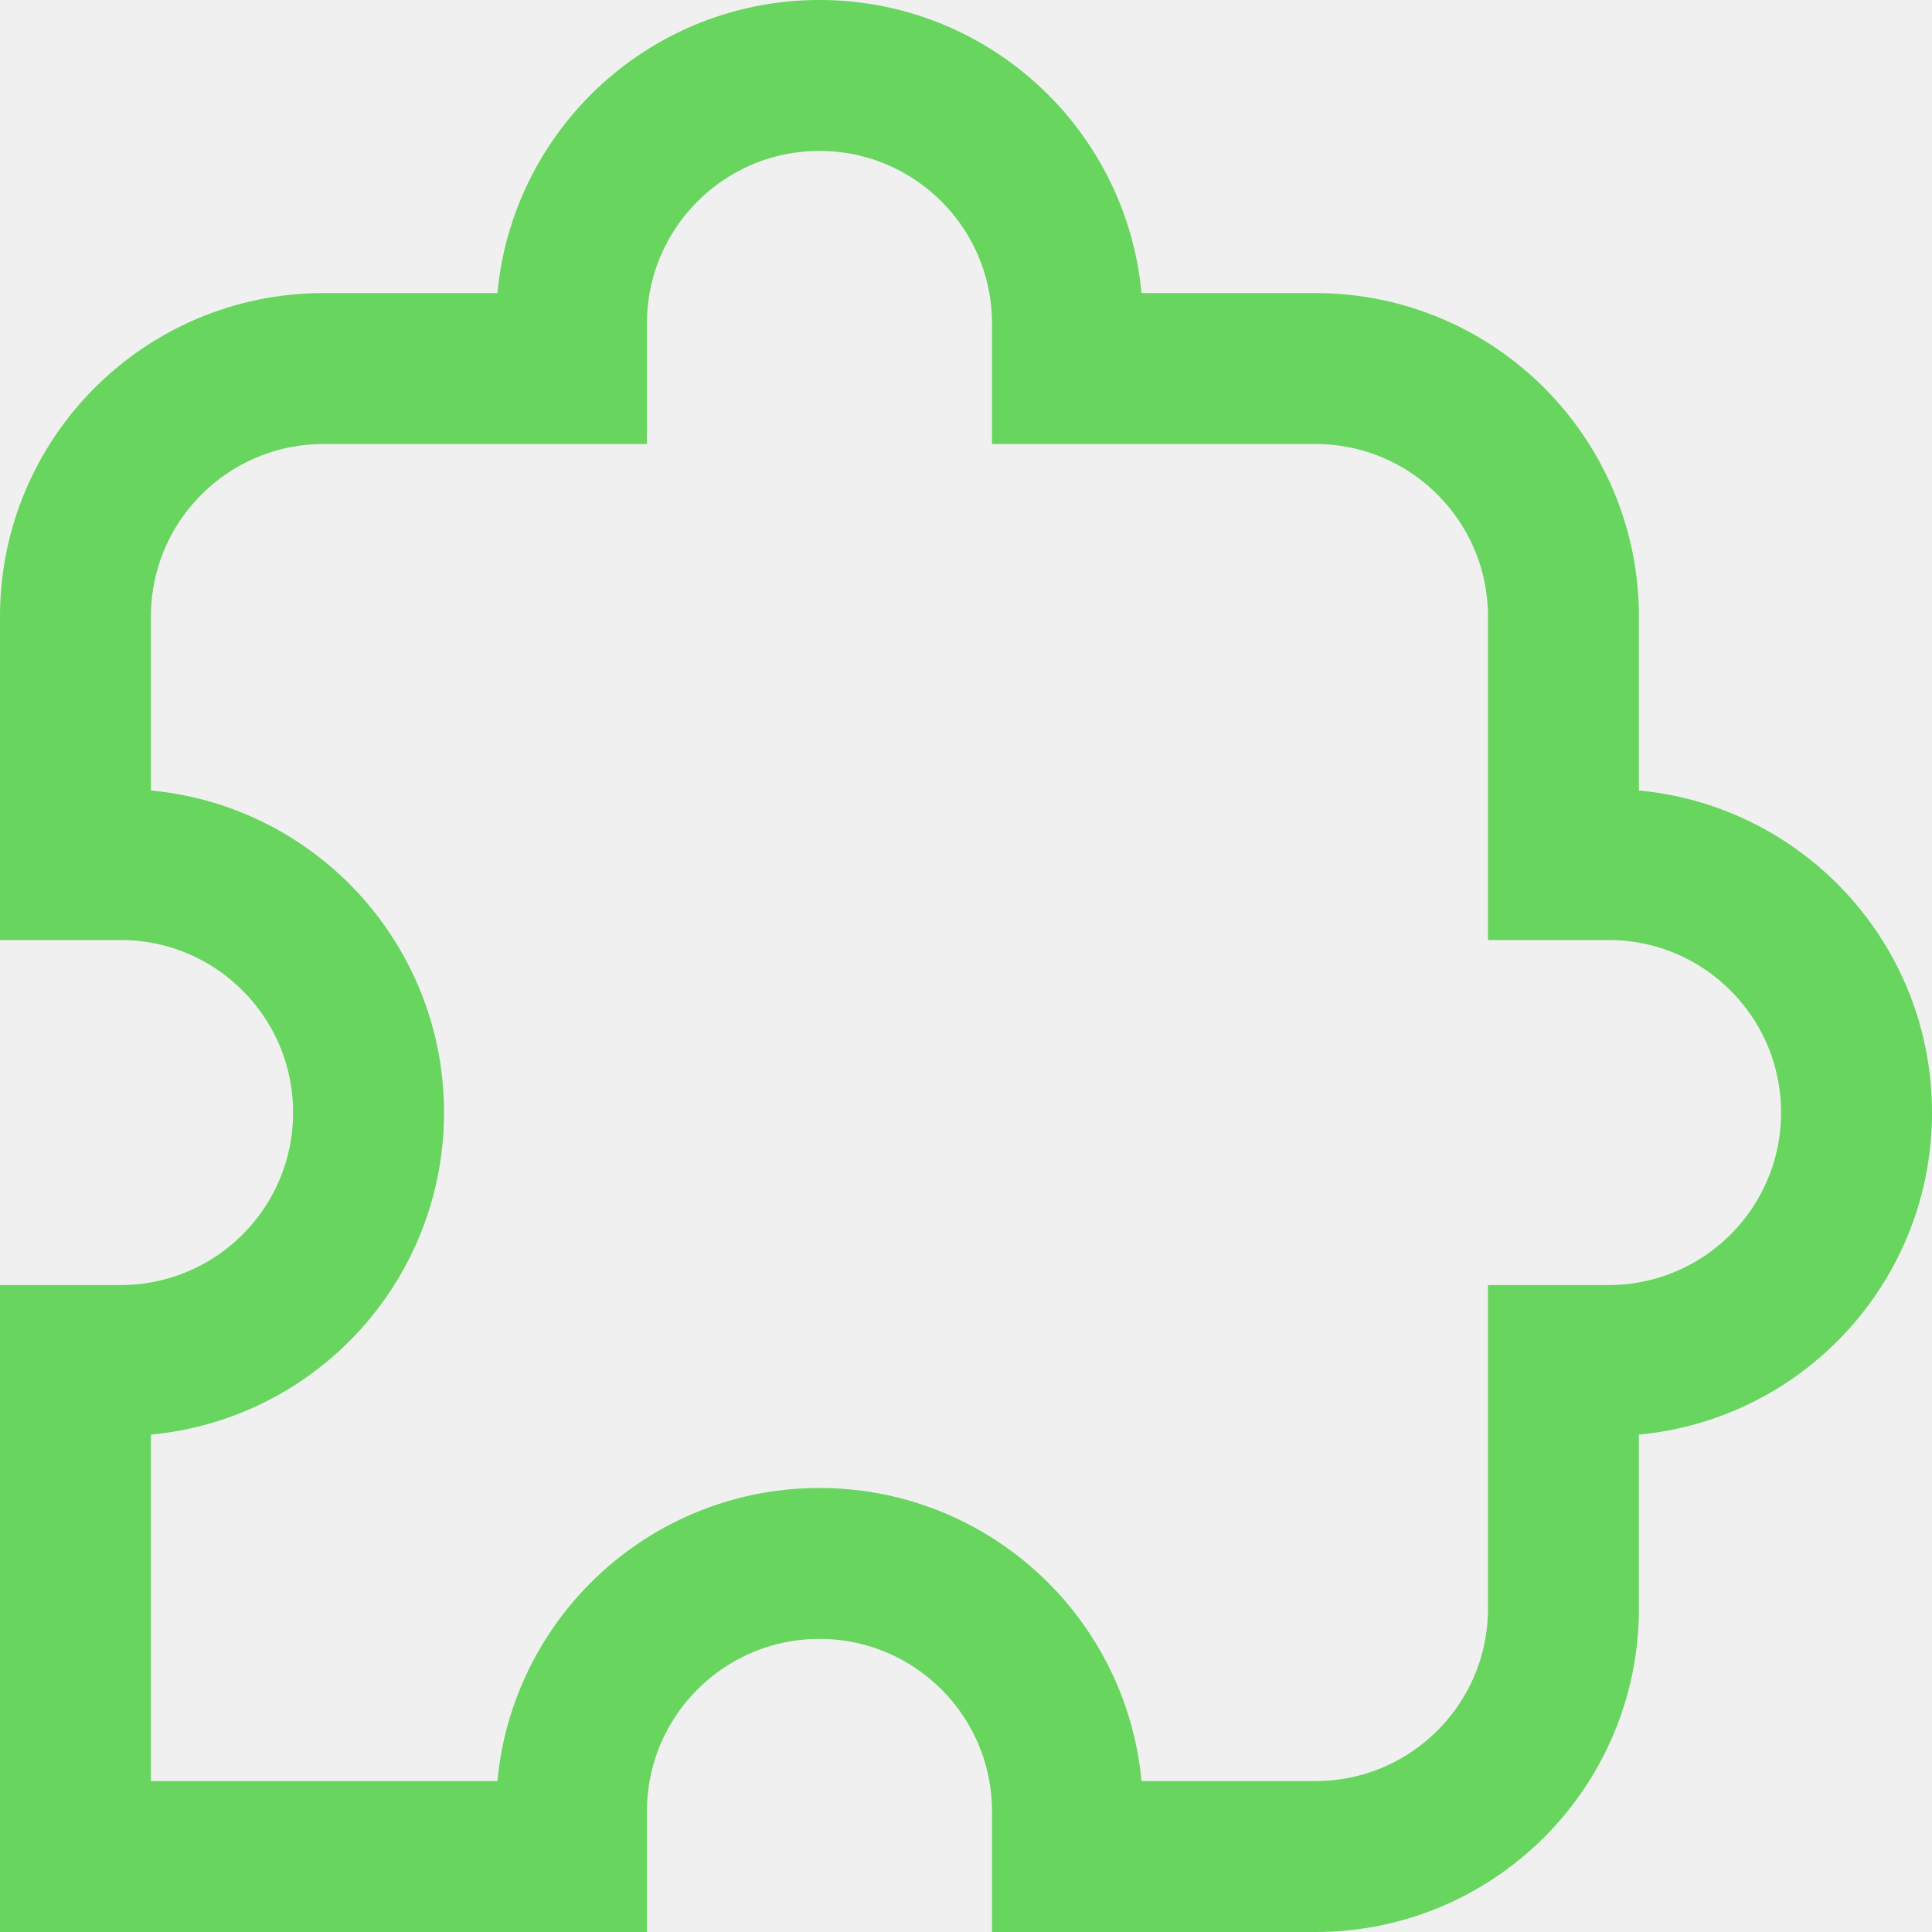
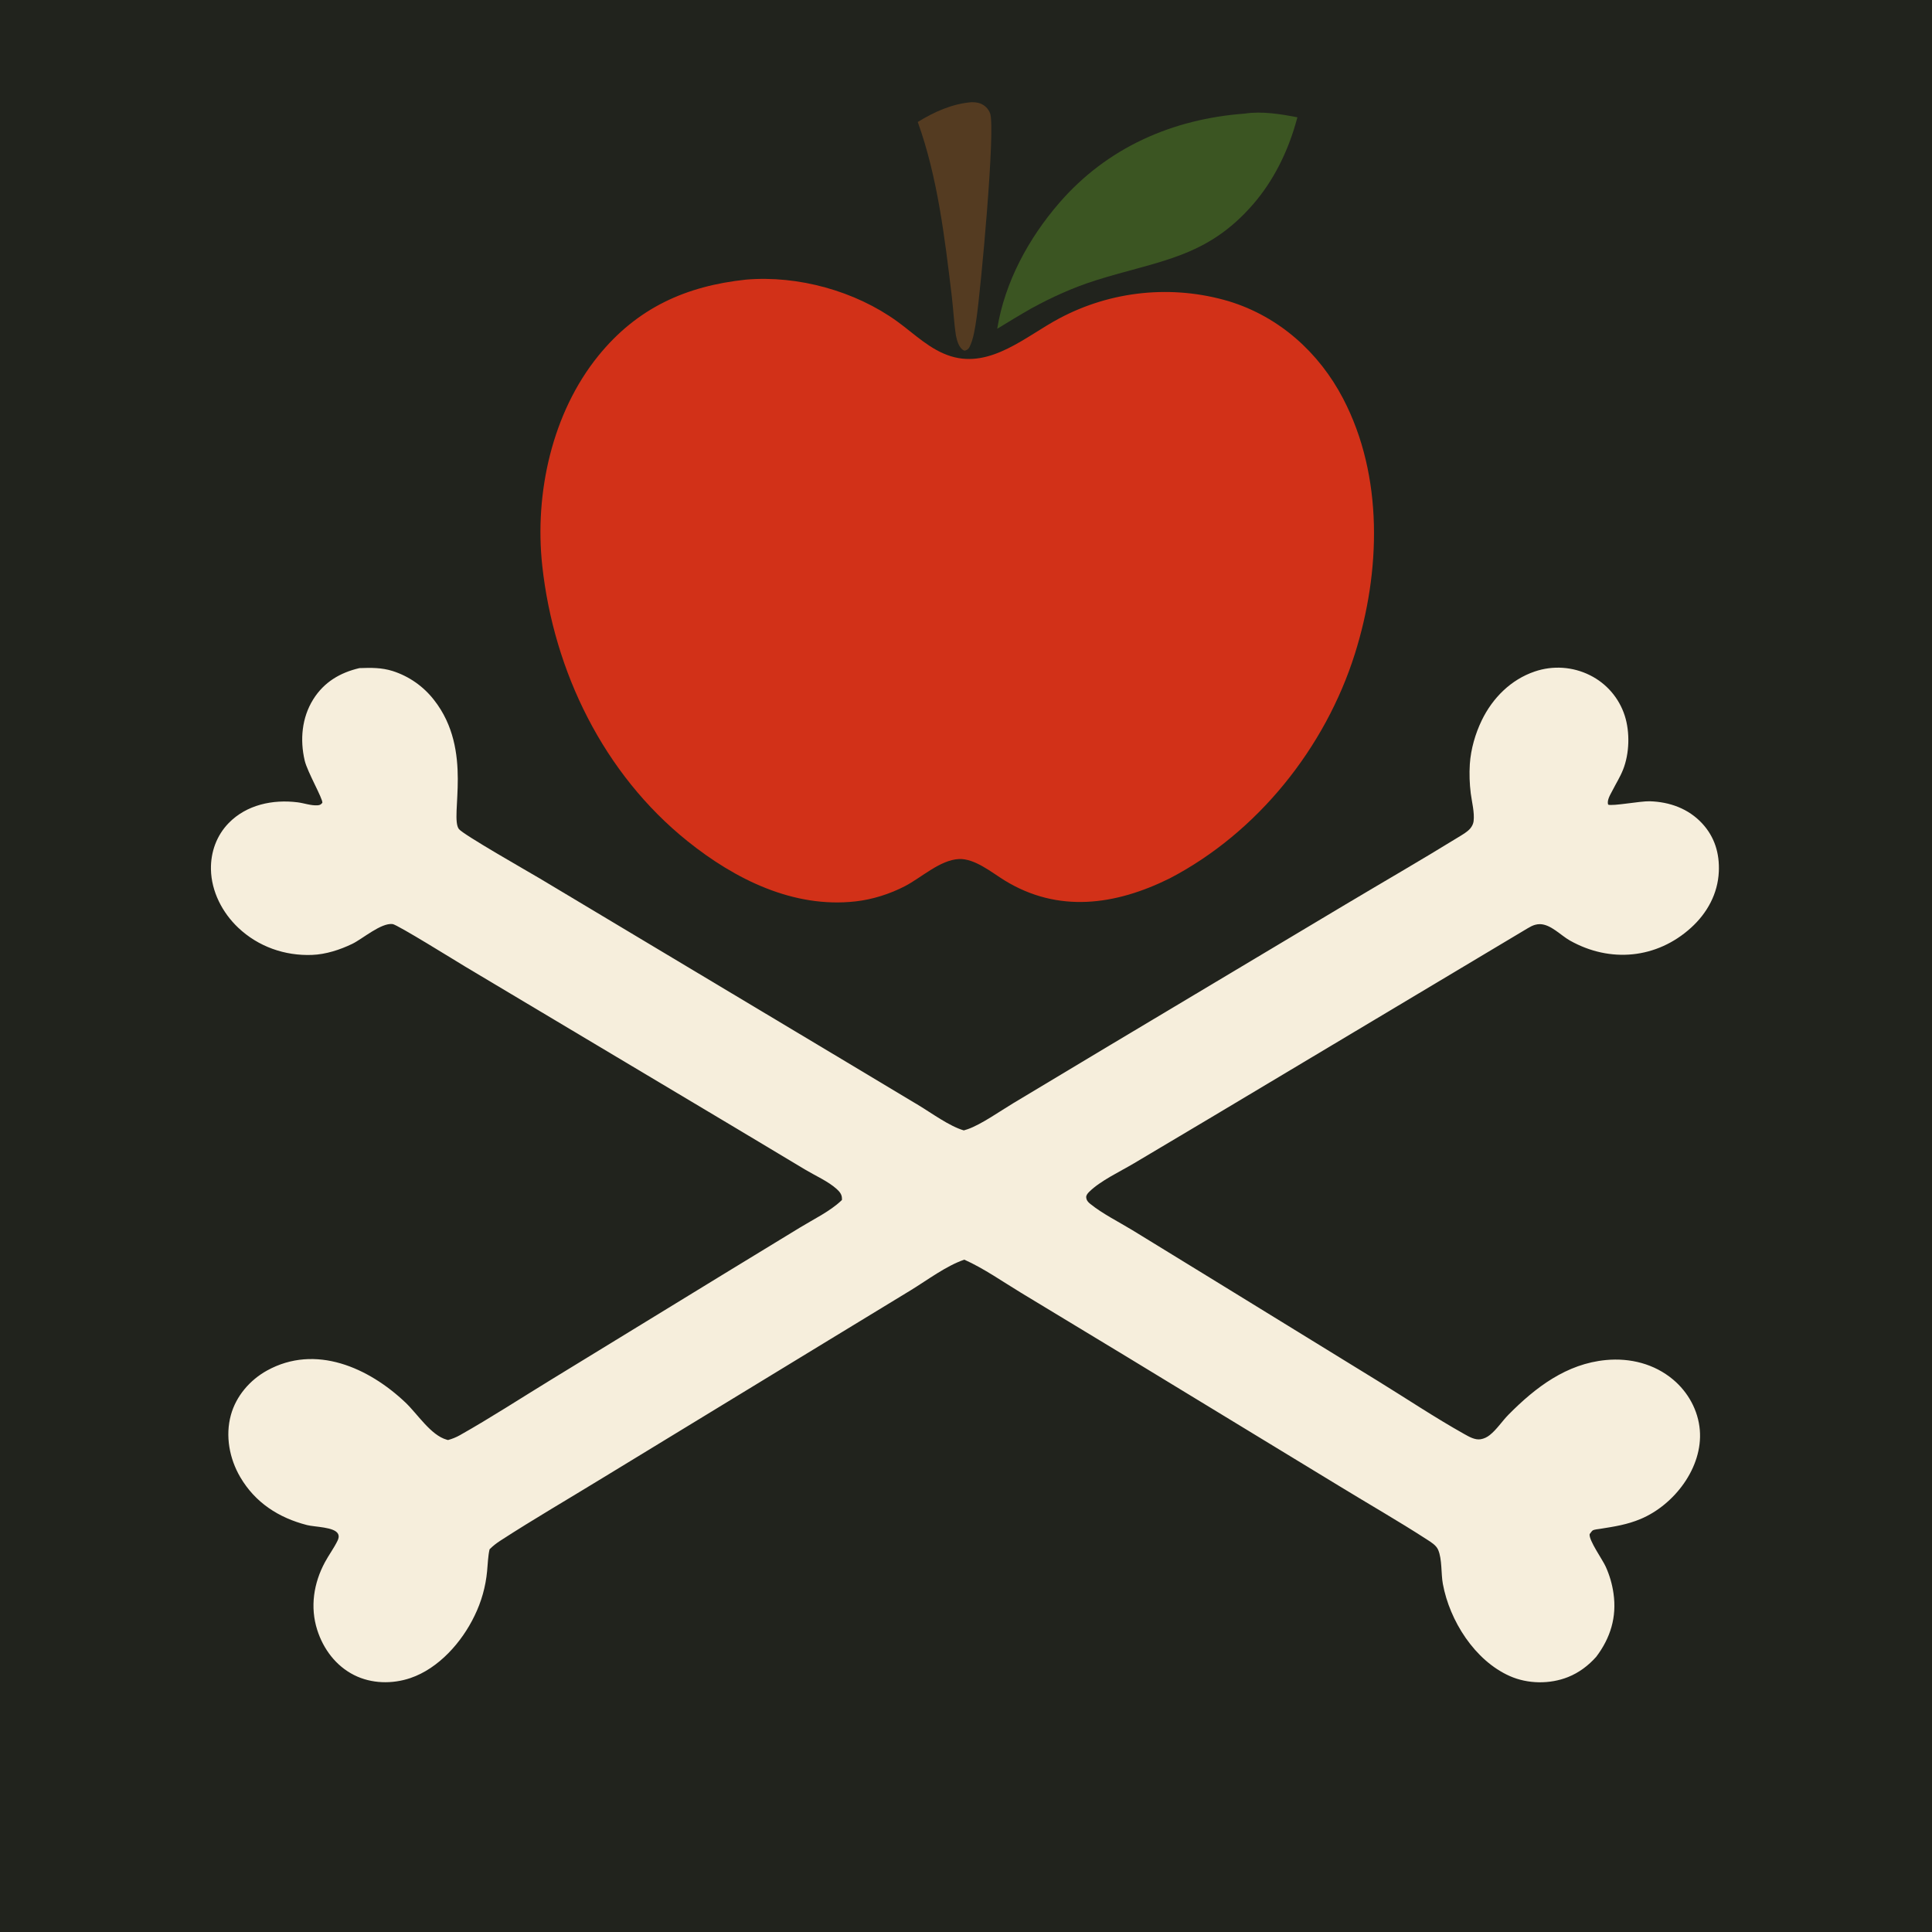
- <svg xmlns="http://www.w3.org/2000/svg" width="72" height="72" viewBox="0 0 72 72" fill="none">
-   <g clip-path="url(#clip0_305_516)">
-     <g clip-path="url(#clip1_305_516)">
-       <path d="M49.023 69.188C54.127 69.188 58.265 65.05 58.265 59.945V50.703H59.945C65.05 50.703 69.188 46.566 69.188 41.461C69.188 36.357 65.05 32.219 59.945 32.219H58.265V22.977C58.265 17.873 54.127 13.735 49.023 13.735H39.781V12.055C39.781 6.95 35.643 2.812 30.539 2.812C25.434 2.812 21.297 6.95 21.297 12.055V13.735H12.055C6.95 13.735 2.812 17.873 2.812 22.977V32.219H4.493C9.597 32.219 13.735 36.357 13.735 41.461C13.735 46.566 9.597 50.703 4.493 50.703H2.812V69.188H21.297V67.507C21.297 62.403 25.434 58.265 30.539 58.265C35.643 58.265 39.781 62.403 39.781 67.507V69.188H49.023Z" stroke="#67D55E" stroke-width="5.625" />
-     </g>
-   </g>
-   <defs>
-     <clipPath id="clip0_305_516">
-       <rect width="72" height="72" fill="white" />
-     </clipPath>
-     <clipPath id="clip1_305_516">
-       <rect width="72" height="72" fill="white" />
-     </clipPath>
-   </defs>
+ <svg xmlns="http://www.w3.org/2000/svg" width="768" height="768">
+   <path fill="#21231D" d="M0 0h768v768H0z" />
+   <path fill="#F6EEDC" d="M142.885 265.582c4.659-.157 8.748-.238 13.237 1.171a33.87 33.87 0 0 1 16.416 11.509c15.772 20.042 6.106 46.289 9.877 51.29 1.646 2.184 27.632 16.955 32.052 19.589l122.359 73.229 28.225 16.922c5.155 3.092 12.369 8.421 18.076 10.056q.765-.21 1.516-.467c5.338-1.838 13.077-7.305 18.116-10.325l38.353-23.005 93.686-55.977c14.937-8.92 30.048-17.618 44.858-26.744 1.61-.993 3.666-2.116 4.873-3.597.635-.779 1.136-1.806 1.253-2.81.41-3.498-.686-7.568-1.135-11.058a63 63 0 0 1-.368-11.644c.411-5.955 2.158-12.055 4.76-17.417 4.305-8.869 11.592-16.169 21.036-19.369a28.5 28.5 0 0 1 21.937 1.469 27.26 27.26 0 0 1 13.853 16.091c2.116 6.583 1.876 15.056-.688 21.488-1.145 2.873-2.808 5.52-4.21 8.27-.808 1.586-2.277 3.847-1.714 5.598 1.623.703 12.861-1.444 16.52-1.335 7.932.236 15.413 2.915 20.877 8.823 4.969 5.373 6.929 11.921 6.609 19.154-.389 8.757-4.593 16.439-11.033 22.285-13.609 12.357-32.144 14.102-48.155 5.105-3.651-2.051-7.566-6.441-11.901-6.518a6.8 6.8 0 0 0-1.855.238c-1.105.288-2.054.823-3.033 1.398l-125.507 75-31.108 18.498c-5.398 3.207-13.25 6.879-17.672 11.252-.589.583-1.284 1.359-1.208 2.232.1 1.15.697 1.841 1.555 2.536 4.933 3.995 11.359 7.174 16.811 10.5l33.298 20.425 64.247 39.501c11.373 7.004 22.651 14.539 34.291 21.064 1.931 1.083 4.31 2.49 6.588 2.114 1.346-.222 2.551-.813 3.617-1.656 2.795-2.211 4.955-5.587 7.482-8.141 10.751-10.866 23.056-20.223 38.747-21.692 9.588-.898 19.181 1.501 26.634 7.745 5.99 5.018 9.993 12.253 10.647 20.08 1.247 14.935-10.208 29.773-23.538 35.364-5.33 2.236-10.357 3.005-15.985 3.895-.702.11-2.465.287-3.021.621-.377.227-.951 1.134-1.262 1.505-.338 2.515 5.179 10.164 6.415 12.962a39 39 0 0 1 3.079 10.598c1.348 9.422-1.2 17.709-6.87 25.203-3.103 3.485-6.86 6.322-11.211 8.054-7.248 2.884-15.992 2.772-23.134-.392-13.956-6.182-23.916-22.012-26.614-36.607-.769-4.159-.255-9.774-1.871-13.572-.783-1.838-2.823-3.05-4.446-4.101-11.422-7.395-23.331-14.195-34.942-21.308l-84.186-51.222-42.229-25.554c-7.314-4.421-14.772-9.694-22.561-13.173-7.218 2.468-14.661 8.102-21.239 12.129l-32.805 19.968-89.731 54.68c-13.528 8.296-27.351 16.312-40.662 24.939-1.579 1.024-2.954 2.087-4.28 3.427-.642 2.784-.687 5.837-.979 8.684a51 51 0 0 1-4.998 17.744c-5.009 10.438-14.246 20.934-25.474 24.744-7.246 2.46-15.502 2.289-22.401-1.184-7.23-3.64-12.235-10.335-14.661-17.955-2.892-9.088-1.419-18.576 3.067-26.906 1.563-2.902 3.576-5.585 5.017-8.55.411-.847.647-1.773.221-2.666-1.348-2.828-9.247-2.748-12.353-3.546-11.257-2.893-20.589-8.89-26.556-19.079-4.294-7.329-5.987-16.368-3.716-24.663 2.07-7.558 7.574-13.935 14.367-17.688 19.287-10.652 40.446-1.117 55.024 12.708 4.789 4.542 10.07 13.014 16.414 14.781l.519.14c1.724-.485 3.217-1.084 4.775-1.964 12.214-6.894 24.086-14.625 36.06-21.944l69.208-42.353 30.005-18.299c5.254-3.205 11.799-6.36 16.259-10.602.398-.379.275-.173.276-.885.003-1.58-.973-2.737-2.09-3.743-3.39-3.055-8.397-5.245-12.335-7.597l-28.474-17.058-106.921-63.788c-3.623-2.165-26.906-16.664-28.812-16.881-4.629-.526-11.914 5.891-16.037 7.88-4.878 2.354-10.494 4.177-15.941 4.388-10.872.422-21.405-3.281-29.354-10.791-6.342-5.992-10.704-14.414-10.867-23.231-.127-6.855 2.243-13.449 7.044-18.384 7.102-7.301 17.549-9.491 27.419-8.253 2.537.319 5.349 1.369 7.905 1.187.982-.07 1.289-.277 1.925-.995.193-1.694-5.975-12.292-7.029-16.8-1.927-8.242-1.154-17.046 3.402-24.332 4.273-6.834 10.648-10.613 18.365-12.412" />
+   <path fill="#D23118" d="M296.575 111.15c20.603-1.748 43.408 4.512 60.176 16.696 6.823 4.958 13.006 11.232 21.27 13.777 15.903 4.897 29.967-8.095 42.953-14.999a89.35 89.35 0 0 1 67.611-6.839c19.905 6.108 35.739 20.295 45.324 38.663 16.125 30.898 14.944 68.822 4.692 101.401-11.768 37.402-38.747 71.163-73.695 89.355-21.532 10.651-44.266 13.86-65.58.764-5.087-3.126-11.871-8.791-18.156-8.484-7.503.368-14.952 7.426-21.47 10.795-6.01 3.107-12.848 5.278-19.578 6.038-24.776 2.795-48.009-8.848-66.824-23.943-33.343-26.749-53.17-67.449-57.748-109.532-3.127-28.744 3.915-60.753 22.315-83.434 15.399-18.982 34.768-27.728 58.71-30.258" />
+   <path fill="#3B5522" d="M494.825 45.158c6.603-1.047 14.451.197 20.918 1.475q-.403 1.465-.83 2.922c-3.37 11.448-8.788 22.348-16.586 31.418-18.606 21.643-37.777 22.573-62.72 30.464-9.076 2.87-17.463 6.685-25.808 11.256-4.518 2.567-8.944 5.31-13.393 7.993 3.004-18.504 12.433-35.888 24.639-49.997 19.101-22.08 45.058-33.409 73.78-35.531" />
+   <path fill="#543B21" d="M386.07 40.634c1.176-.017 2.528.08 3.634.508a6.75 6.75 0 0 1 3.855 3.85c2.31 5.82-3.759 70.663-5.398 81.641-.519 3.477-1.145 8.147-2.759 11.291-.466.909-.901 1.127-1.82 1.479-.321-.064-.503-.073-.798-.288-1.733-1.268-2.343-3.718-2.774-5.68-.82-5.312-1.062-10.75-1.708-16.094-2.778-22.993-5.594-46.95-13.48-68.852 6.537-4.015 13.529-7.183 21.248-7.855" />
</svg>
